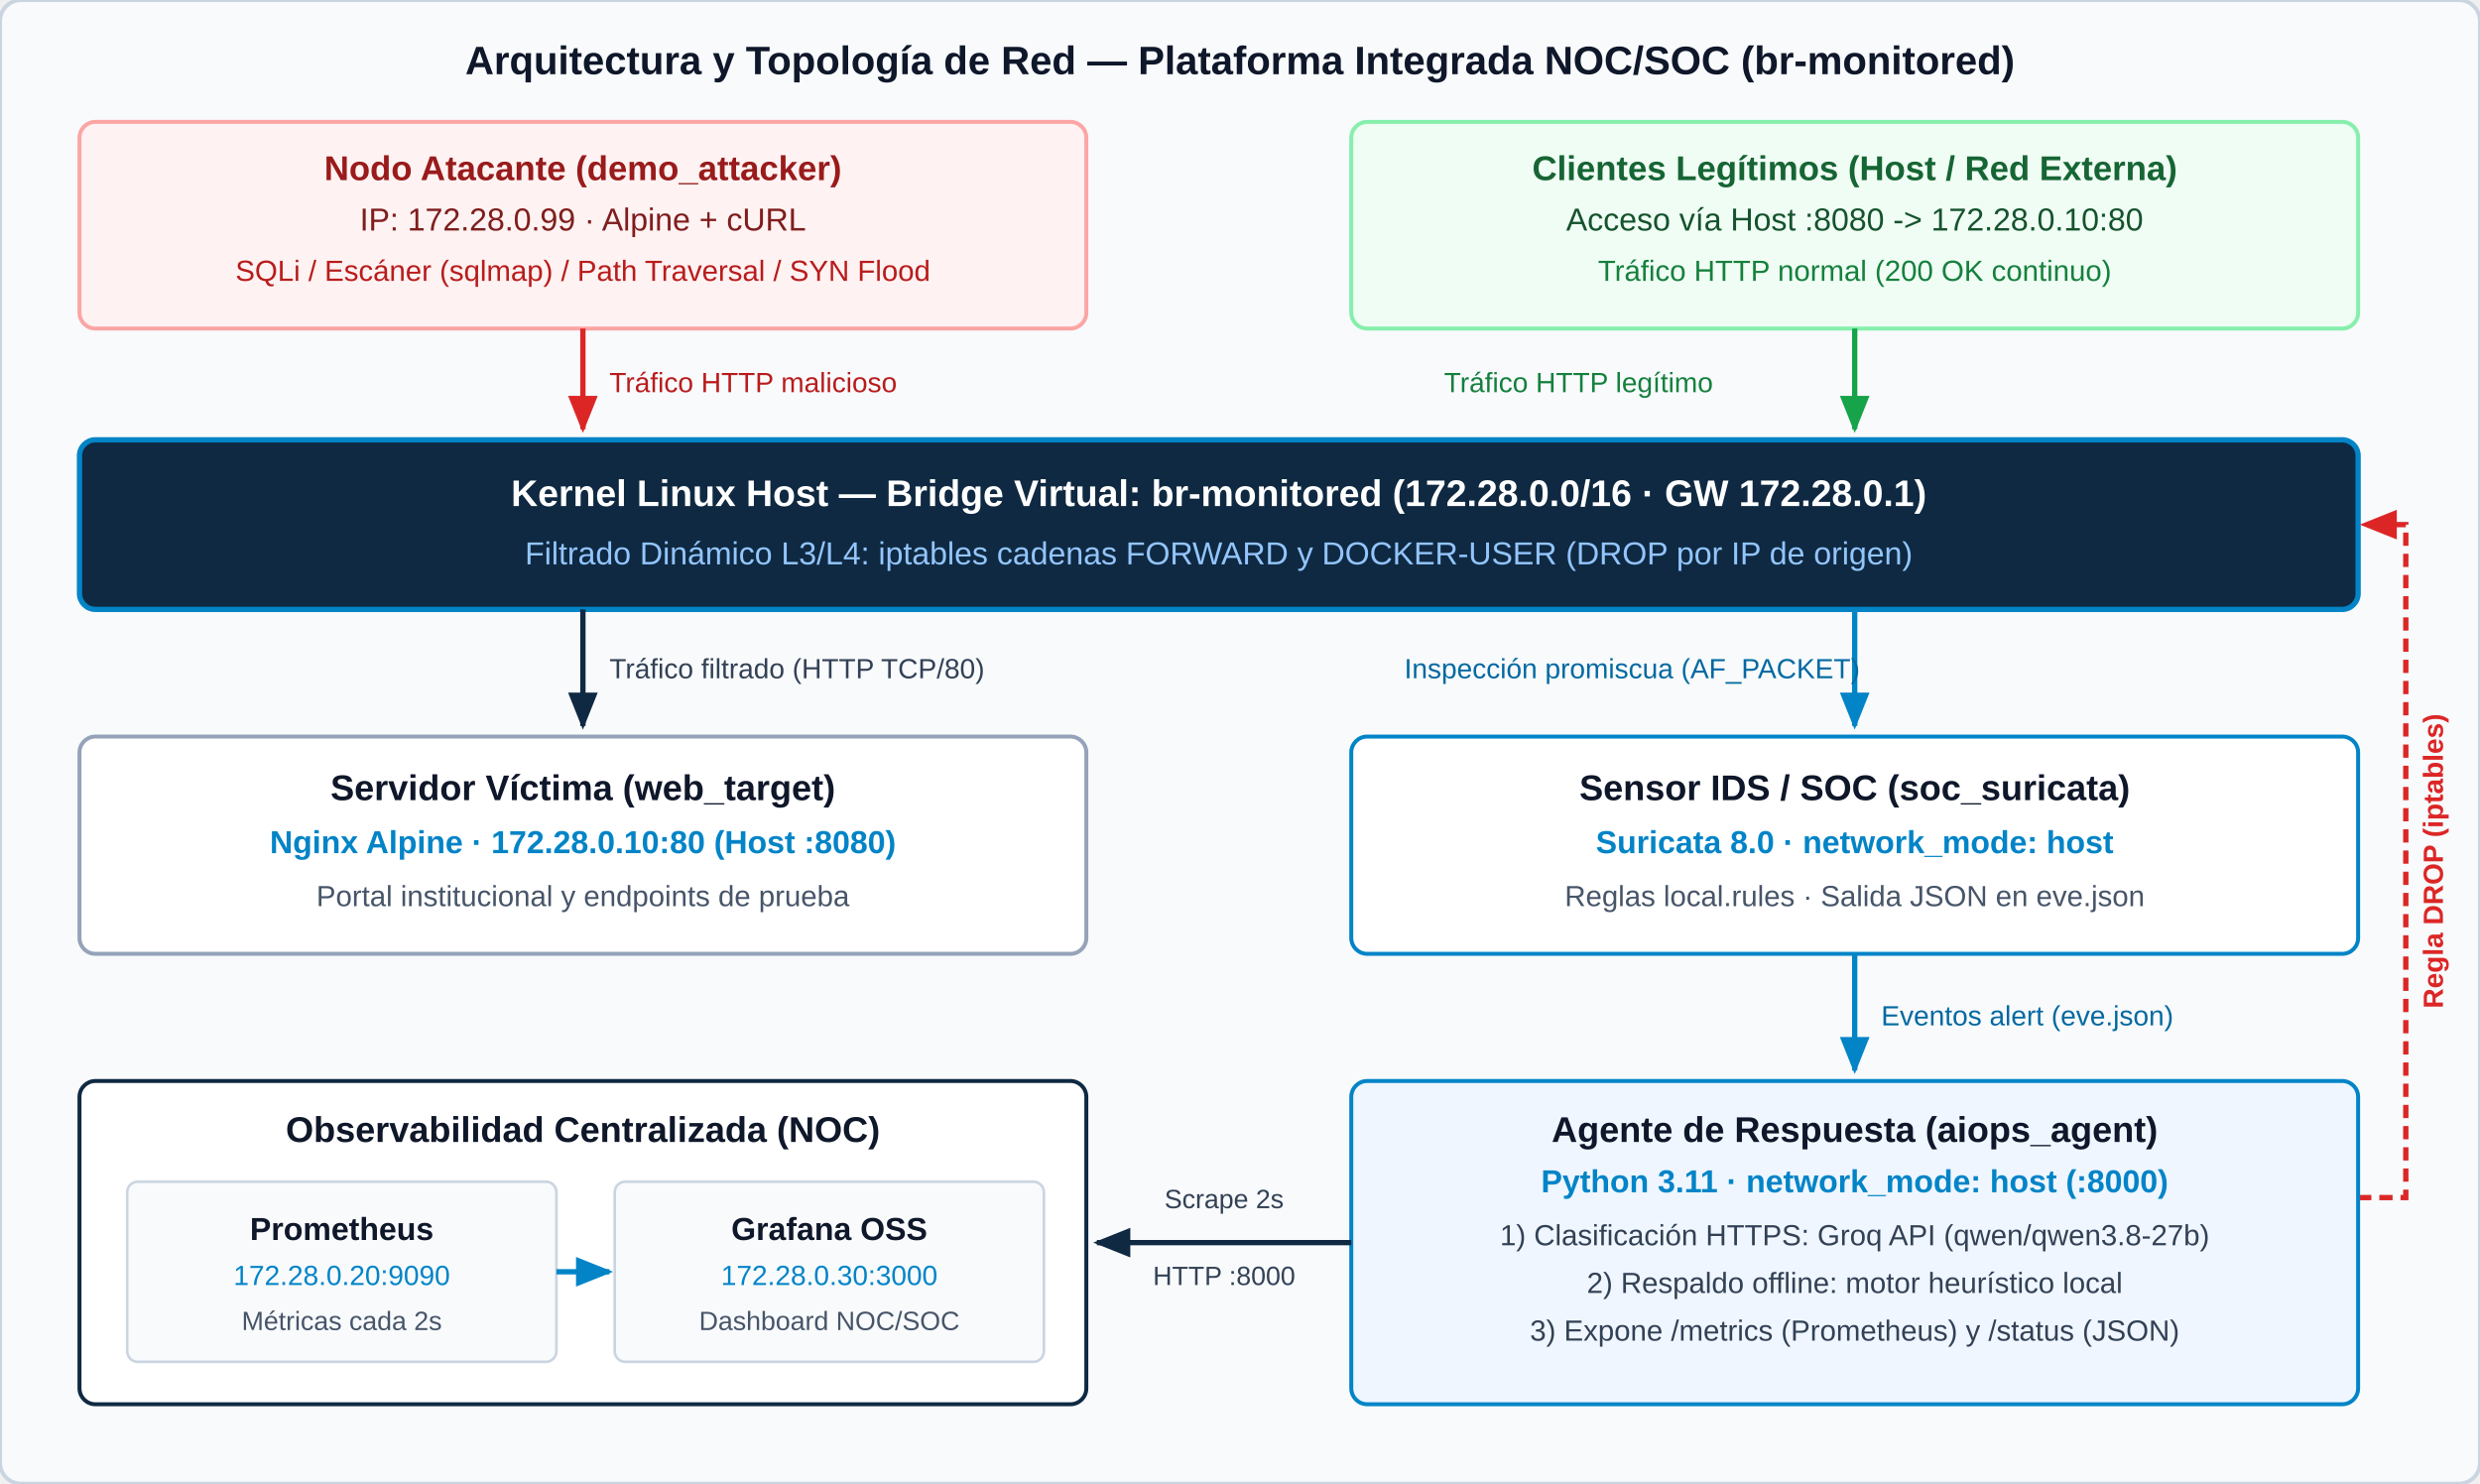
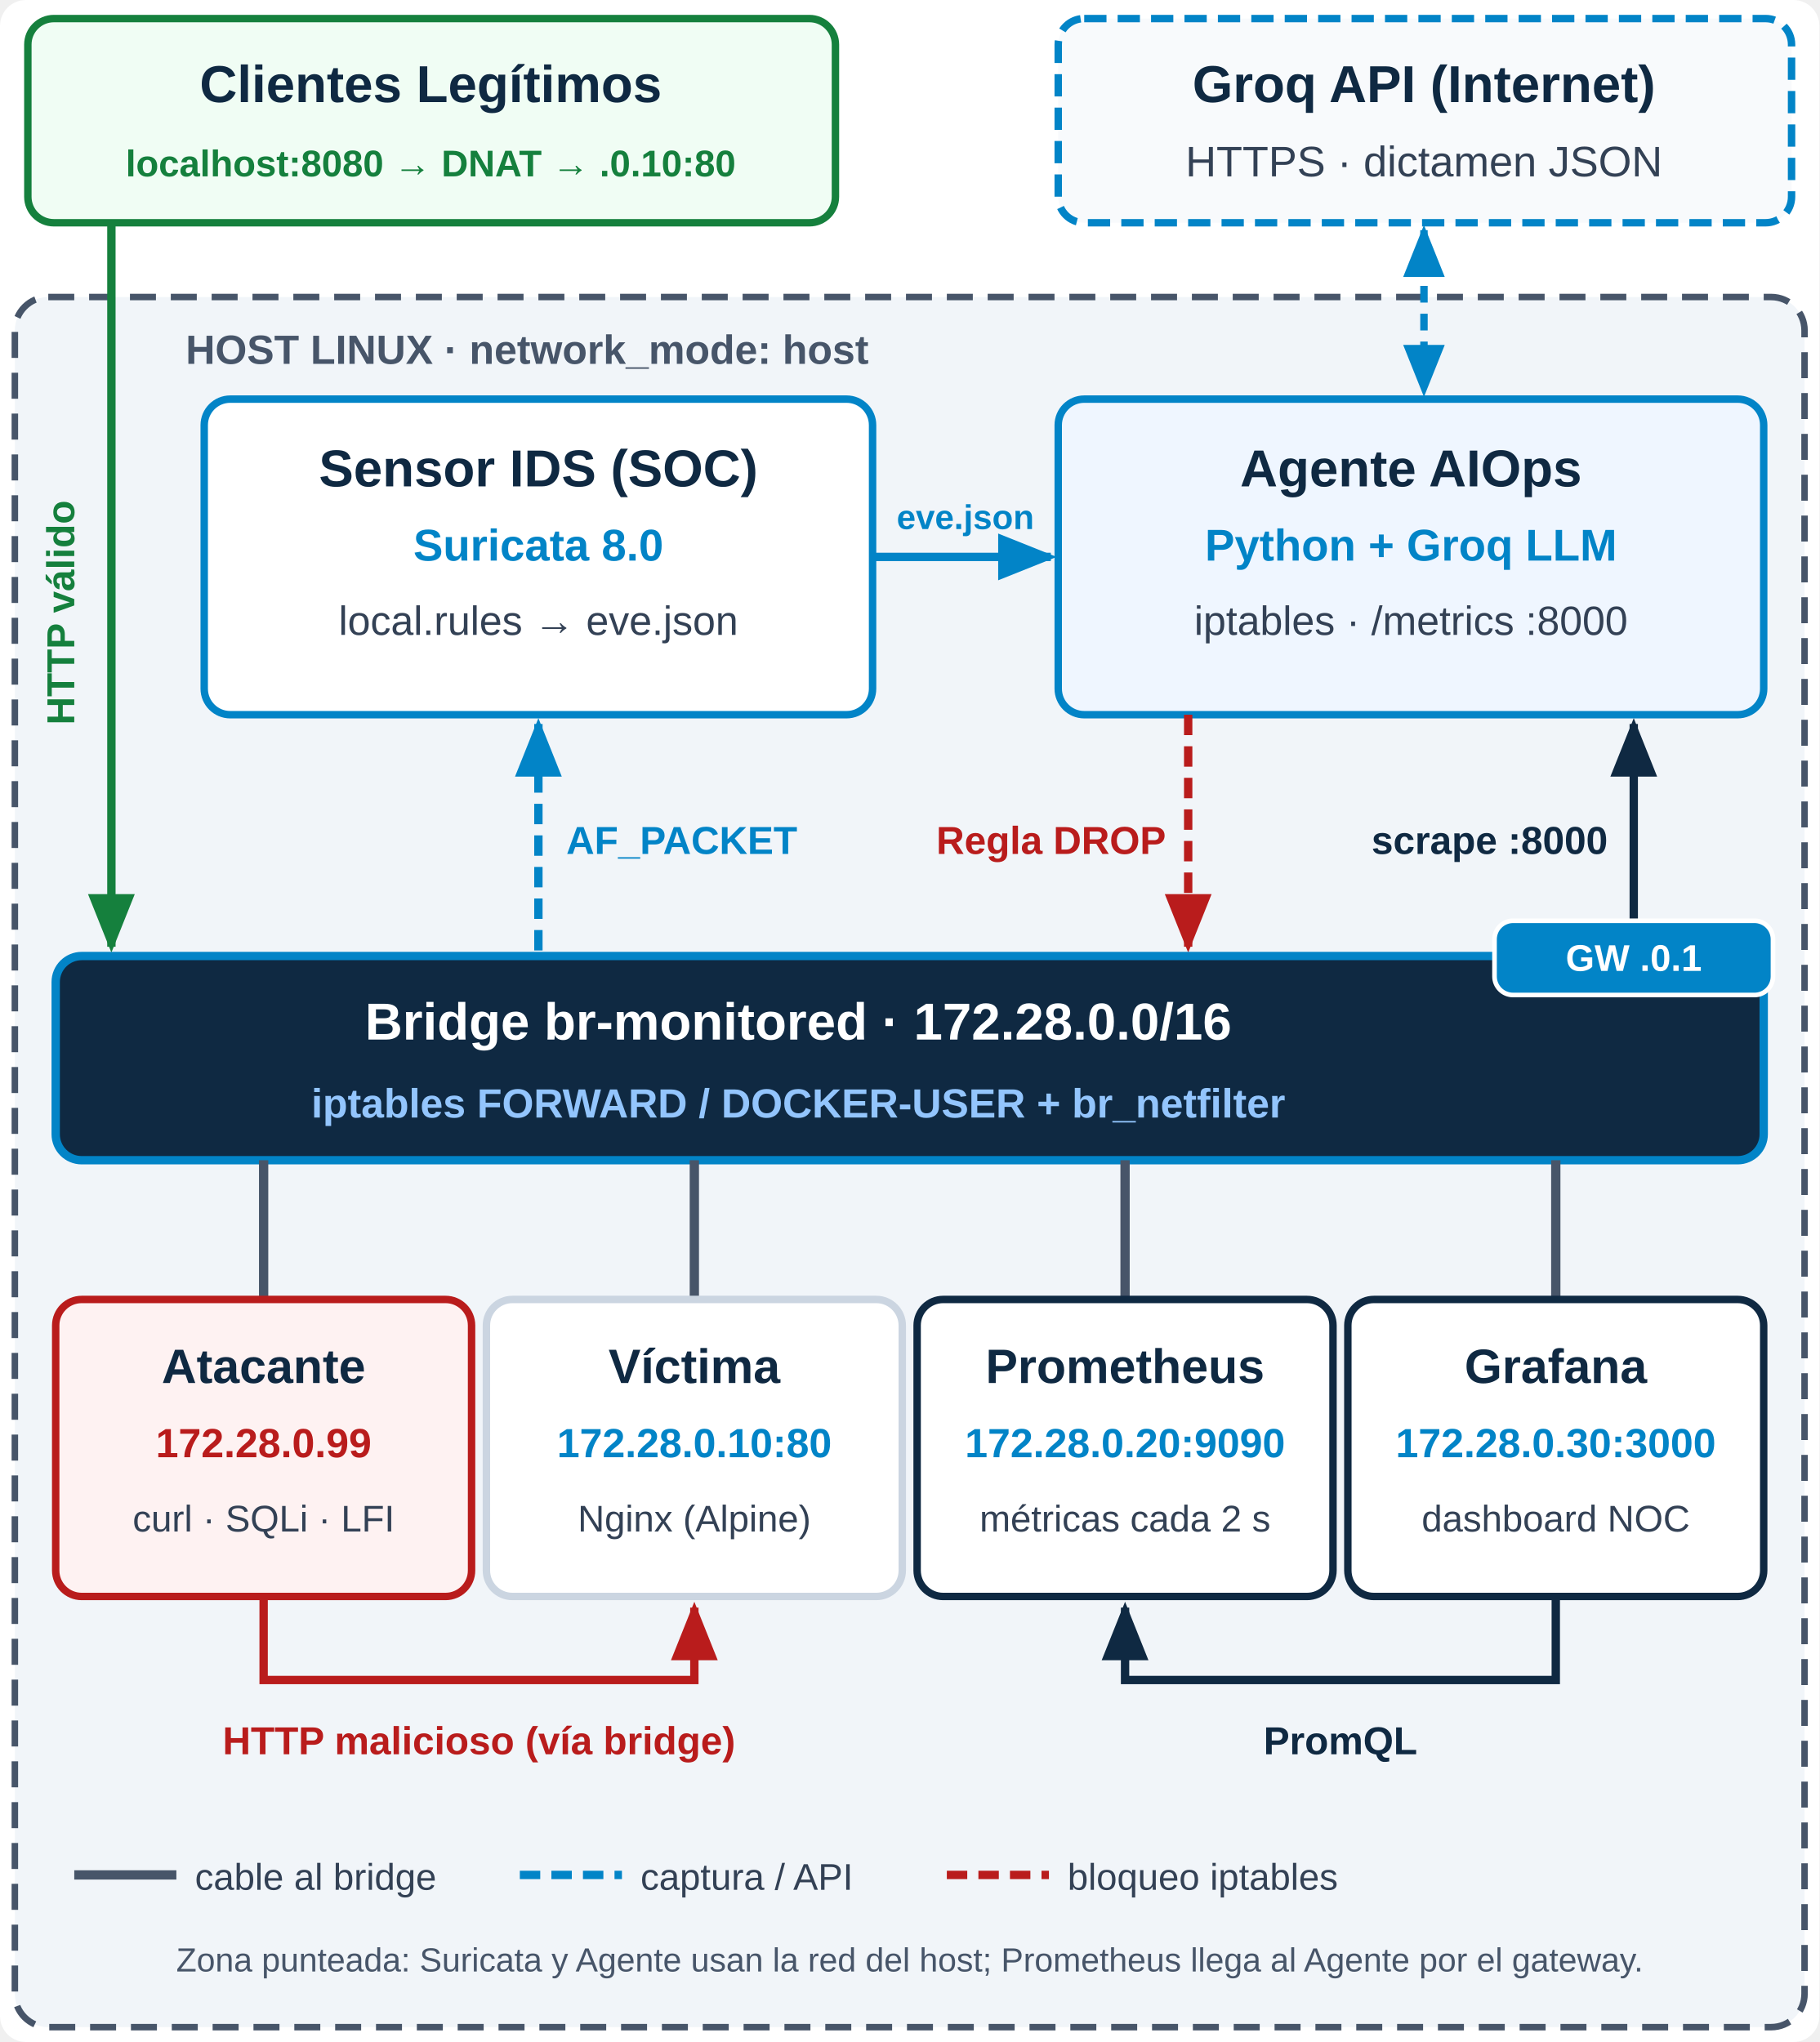
- <svg xmlns="http://www.w3.org/2000/svg" viewBox="0 0 936 560" width="936" height="560" font-family="Arial, Liberation Sans, sans-serif">
+ <svg xmlns="http://www.w3.org/2000/svg" viewBox="0 0 980 1100" width="980" height="1100" font-family="Arial, Liberation Sans, sans-serif">
  <defs>
-     <marker id="arrow-blue" viewBox="0 0 10 10" refX="9" refY="5" markerWidth="7" markerHeight="7" orient="auto-start-reverse">
+     <marker id="arr-dark" viewBox="0 0 10 10" refX="9" refY="5" markerWidth="7" markerHeight="7" orient="auto-start-reverse">
+       <path d="M 0 1 L 10 5 L 0 9 z" fill="#0f2942" />
+     </marker>
+     <marker id="arr-blue" viewBox="0 0 10 10" refX="9" refY="5" markerWidth="7" markerHeight="7" orient="auto-start-reverse">
      <path d="M 0 1 L 10 5 L 0 9 z" fill="#0284c7" />
    </marker>
-     <marker id="arrow-dark" viewBox="0 0 10 10" refX="9" refY="5" markerWidth="7" markerHeight="7" orient="auto-start-reverse">
-       <path d="M 0 1 L 10 5 L 0 9 z" fill="#0f2942" />
+     <marker id="arr-red" viewBox="0 0 10 10" refX="9" refY="5" markerWidth="7" markerHeight="7" orient="auto-start-reverse">
+       <path d="M 0 1 L 10 5 L 0 9 z" fill="#b91c1c" />
    </marker>
-     <marker id="arrow-red" viewBox="0 0 10 10" refX="9" refY="5" markerWidth="7" markerHeight="7" orient="auto-start-reverse">
-       <path d="M 0 1 L 10 5 L 0 9 z" fill="#dc2626" />
-     </marker>
-     <marker id="arrow-green" viewBox="0 0 10 10" refX="9" refY="5" markerWidth="7" markerHeight="7" orient="auto-start-reverse">
-       <path d="M 0 1 L 10 5 L 0 9 z" fill="#16a34a" />
+     <marker id="arr-green" viewBox="0 0 10 10" refX="9" refY="5" markerWidth="7" markerHeight="7" orient="auto-start-reverse">
+       <path d="M 0 1 L 10 5 L 0 9 z" fill="#15803d" />
    </marker>
  </defs>
-   <rect x="0" y="0" width="936" height="560" rx="8" fill="#f8fafc" stroke="#cbd5e1" stroke-width="1.5" />
-   <text x="468" y="28" text-anchor="middle" font-size="15" font-weight="bold" fill="#0f172a">Arquitectura y Topología de Red — Plataforma Integrada NOC/SOC (br-monitored)</text>
-   <rect x="30" y="46" width="380" height="78" rx="6" fill="#fef2f2" stroke="#fca5a5" stroke-width="1.5" />
-   <text x="220" y="68" text-anchor="middle" font-size="13" font-weight="bold" fill="#991b1b">Nodo Atacante (demo_attacker)</text>
-   <text x="220" y="87" text-anchor="middle" font-size="12" fill="#7f1d1d">IP: 172.28.0.99 · Alpine + cURL</text>
-   <text x="220" y="106" text-anchor="middle" font-size="11" fill="#b91c1c">SQLi / Escáner (sqlmap) / Path Traversal / SYN Flood</text>
-   <rect x="510" y="46" width="380" height="78" rx="6" fill="#f0fdf4" stroke="#86efac" stroke-width="1.5" />
-   <text x="700" y="68" text-anchor="middle" font-size="13" font-weight="bold" fill="#166534">Clientes Legítimos (Host / Red Externa)</text>
-   <text x="700" y="87" text-anchor="middle" font-size="12" fill="#14532d">Acceso vía Host :8080 -&gt; 172.28.0.10:80</text>
-   <text x="700" y="106" text-anchor="middle" font-size="11" fill="#15803d">Tráfico HTTP normal (200 OK continuo)</text>
-   <line x1="220" y1="124" x2="220" y2="162" stroke="#dc2626" stroke-width="2" marker-end="url(#arrow-red)" />
-   <text x="230" y="148" font-size="10.5" fill="#b91c1c">Tráfico HTTP malicioso</text>
-   <line x1="700" y1="124" x2="700" y2="162" stroke="#16a34a" stroke-width="2" marker-end="url(#arrow-green)" />
-   <text x="545" y="148" font-size="10.5" fill="#15803d">Tráfico HTTP legítimo</text>
-   <rect x="30" y="166" width="860" height="64" rx="6" fill="#0f2942" stroke="#0284c7" stroke-width="2" />
-   <text x="460" y="191" text-anchor="middle" font-size="14" font-weight="bold" fill="#ffffff">Kernel Linux Host — Bridge Virtual: br-monitored (172.28.0.0/16 · GW 172.28.0.1)</text>
-   <text x="460" y="213" text-anchor="middle" font-size="12" fill="#93c5fd">Filtrado Dinámico L3/L4: iptables cadenas FORWARD y DOCKER-USER (DROP por IP de origen)</text>
-   <line x1="220" y1="230" x2="220" y2="274" stroke="#0f2942" stroke-width="2" marker-end="url(#arrow-dark)" />
-   <text x="230" y="256" font-size="10.5" fill="#334155">Tráfico filtrado (HTTP TCP/80)</text>
-   <line x1="700" y1="230" x2="700" y2="274" stroke="#0284c7" stroke-width="2" marker-end="url(#arrow-blue)" />
-   <text x="530" y="256" font-size="10.5" fill="#0369a1">Inspección promiscua (AF_PACKET)</text>
-   <rect x="30" y="278" width="380" height="82" rx="6" fill="#ffffff" stroke="#94a3b8" stroke-width="1.5" />
-   <text x="220" y="302" text-anchor="middle" font-size="13.5" font-weight="bold" fill="#0f172a">Servidor Víctima (web_target)</text>
-   <text x="220" y="322" text-anchor="middle" font-size="12" fill="#0284c7" font-weight="bold">Nginx Alpine · 172.28.0.10:80 (Host :8080)</text>
-   <text x="220" y="342" text-anchor="middle" font-size="11" fill="#475569">Portal institucional y endpoints de prueba</text>
-   <rect x="510" y="278" width="380" height="82" rx="6" fill="#ffffff" stroke="#0284c7" stroke-width="1.5" />
-   <text x="700" y="302" text-anchor="middle" font-size="13.5" font-weight="bold" fill="#0f172a">Sensor IDS / SOC (soc_suricata)</text>
-   <text x="700" y="322" text-anchor="middle" font-size="12" fill="#0284c7" font-weight="bold">Suricata 8.0 · network_mode: host</text>
-   <text x="700" y="342" text-anchor="middle" font-size="11" fill="#475569">Reglas local.rules · Salida JSON en eve.json</text>
-   <line x1="700" y1="360" x2="700" y2="404" stroke="#0284c7" stroke-width="2" marker-end="url(#arrow-blue)" />
-   <text x="710" y="387" font-size="10.5" fill="#0369a1">Eventos alert (eve.json)</text>
-   <path d="M 890 452 L 908 452 L 908 198 L 892 198" fill="none" stroke="#dc2626" stroke-width="2" stroke-dasharray="5,3" marker-end="url(#arrow-red)" />
-   <text x="922" y="325" text-anchor="middle" font-size="10.5" font-weight="bold" fill="#dc2626" transform="rotate(-90 922 325)">Regla DROP (iptables)</text>
-   <rect x="510" y="408" width="380" height="122" rx="6" fill="#eff6ff" stroke="#0284c7" stroke-width="1.5" />
-   <text x="700" y="431" text-anchor="middle" font-size="13.5" font-weight="bold" fill="#0f172a">Agente de Respuesta (aiops_agent)</text>
-   <text x="700" y="450" text-anchor="middle" font-size="12" fill="#0284c7" font-weight="bold">Python 3.11 · network_mode: host (:8000)</text>
-   <text x="700" y="470" text-anchor="middle" font-size="11" fill="#334155">1) Clasificación HTTPS: Groq API (qwen/qwen3.8-27b)</text>
-   <text x="700" y="488" text-anchor="middle" font-size="11" fill="#334155">2) Respaldo offline: motor heurístico local</text>
-   <text x="700" y="506" text-anchor="middle" font-size="11" fill="#334155">3) Expone /metrics (Prometheus) y /status (JSON)</text>
-   <line x1="510" y1="469" x2="414" y2="469" stroke="#0f2942" stroke-width="2" marker-end="url(#arrow-dark)" />
-   <text x="462" y="456" text-anchor="middle" font-size="10" fill="#334155">Scrape 2s</text>
-   <text x="462" y="485" text-anchor="middle" font-size="10" fill="#334155">HTTP :8000</text>
-   <rect x="30" y="408" width="380" height="122" rx="6" fill="#ffffff" stroke="#0f2942" stroke-width="1.5" />
-   <text x="220" y="431" text-anchor="middle" font-size="13.5" font-weight="bold" fill="#0f172a">Observabilidad Centralizada (NOC)</text>
-   <rect x="48" y="446" width="162" height="68" rx="4" fill="#f8fafc" stroke="#cbd5e1" stroke-width="1" />
-   <text x="129" y="468" text-anchor="middle" font-size="12" font-weight="bold" fill="#0f172a">Prometheus</text>
-   <text x="129" y="485" text-anchor="middle" font-size="10.5" fill="#0284c7">172.28.0.20:9090</text>
-   <text x="129" y="502" text-anchor="middle" font-size="10" fill="#475569">Métricas cada 2s</text>
-   <line x1="210" y1="480" x2="230" y2="480" stroke="#0284c7" stroke-width="2" marker-end="url(#arrow-blue)" />
-   <rect x="232" y="446" width="162" height="68" rx="4" fill="#f8fafc" stroke="#cbd5e1" stroke-width="1" />
-   <text x="313" y="468" text-anchor="middle" font-size="12" font-weight="bold" fill="#0f172a">Grafana OSS</text>
-   <text x="313" y="485" text-anchor="middle" font-size="10.5" fill="#0284c7">172.28.0.30:3000</text>
-   <text x="313" y="502" text-anchor="middle" font-size="10" fill="#475569">Dashboard NOC/SOC</text>
+   <rect x="0" y="0" width="980" height="1100" rx="14" fill="#ffffff" />
+   <rect x="15" y="10" width="435" height="110" rx="14" fill="#f0fdf4" stroke="#15803d" stroke-width="4" />
+   <text x="232" y="55" text-anchor="middle" font-size="28" font-weight="bold" fill="#0f2942">Clientes Legítimos</text>
+   <text x="232" y="95" text-anchor="middle" font-size="20" font-weight="bold" fill="#15803d">localhost:8080 → DNAT → .0.10:80</text>
+   <rect x="570" y="10" width="395" height="110" rx="14" fill="#f8fafc" stroke="#0284c7" stroke-width="4" stroke-dasharray="12,6" />
+   <text x="767" y="55" text-anchor="middle" font-size="28" font-weight="bold" fill="#0f2942">Groq API (Internet)</text>
+   <text x="767" y="95" text-anchor="middle" font-size="23" fill="#334155">HTTPS · dictamen JSON</text>
+   <rect x="8" y="160" width="964" height="932" rx="18" fill="#f1f5f9" stroke="#475569" stroke-width="3.5" stroke-dasharray="14,8" />
+   <text x="100" y="196" font-size="22" font-weight="bold" fill="#475569">HOST LINUX · network_mode: host</text>
+   <rect x="110" y="215" width="360" height="170" rx="14" fill="#ffffff" stroke="#0284c7" stroke-width="4" />
+   <text x="290" y="262" text-anchor="middle" font-size="28" font-weight="bold" fill="#0f2942">Sensor IDS (SOC)</text>
+   <text x="290" y="302" text-anchor="middle" font-size="24" font-weight="bold" fill="#0284c7">Suricata 8.0</text>
+   <text x="290" y="342" text-anchor="middle" font-size="22" fill="#334155">local.rules → eve.json</text>
+   <rect x="570" y="215" width="380" height="170" rx="14" fill="#eff6ff" stroke="#0284c7" stroke-width="4" />
+   <text x="760" y="262" text-anchor="middle" font-size="28" font-weight="bold" fill="#0f2942">Agente AIOps</text>
+   <text x="760" y="302" text-anchor="middle" font-size="24" font-weight="bold" fill="#0284c7">Python + Groq LLM</text>
+   <text x="760" y="342" text-anchor="middle" font-size="22" fill="#334155">iptables · /metrics :8000</text>
+   <line x1="470" y1="300" x2="566" y2="300" stroke="#0284c7" stroke-width="4.5" marker-end="url(#arr-blue)" />
+   <text x="520" y="285" text-anchor="middle" font-size="18.5" font-weight="bold" fill="#0284c7">eve.json</text>
+   <line x1="767" y1="124" x2="767" y2="211" stroke="#0284c7" stroke-width="4" stroke-dasharray="9,6" marker-start="url(#arr-blue)" marker-end="url(#arr-blue)" />
+   <line x1="60" y1="120" x2="60" y2="510" stroke="#15803d" stroke-width="4.5" marker-end="url(#arr-green)" />
+   <text x="40" y="330" text-anchor="middle" font-size="21" font-weight="bold" fill="#15803d" transform="rotate(-90 40 330)">HTTP válido</text>
+   <line x1="290" y1="512" x2="290" y2="390" stroke="#0284c7" stroke-width="4.5" stroke-dasharray="11,6" marker-end="url(#arr-blue)" />
+   <text x="305" y="460" font-size="21" font-weight="bold" fill="#0284c7">AF_PACKET</text>
+   <line x1="640" y1="385" x2="640" y2="510" stroke="#b91c1c" stroke-width="4.5" stroke-dasharray="11,6" marker-end="url(#arr-red)" />
+   <text x="628" y="460" text-anchor="end" font-size="21" font-weight="bold" fill="#b91c1c">Regla DROP</text>
+   <line x1="880" y1="496" x2="880" y2="390" stroke="#0f2942" stroke-width="4.5" marker-end="url(#arr-dark)" />
+   <text x="866" y="460" text-anchor="end" font-size="21" font-weight="bold" fill="#0f2942">scrape :8000</text>
+   <rect x="30" y="515" width="920" height="110" rx="14" fill="#0f2942" stroke="#0284c7" stroke-width="4.5" />
+   <text x="430" y="560" text-anchor="middle" font-size="28" font-weight="bold" fill="#ffffff">Bridge br-monitored · 172.28.0.0/16</text>
+   <text x="430" y="602" text-anchor="middle" font-size="22" font-weight="bold" fill="#93c5fd">iptables FORWARD / DOCKER-USER + br_netfilter</text>
+   <rect x="805" y="496" width="150" height="40" rx="10" fill="#0284c7" stroke="#ffffff" stroke-width="2.5" />
+   <text x="880" y="523" text-anchor="middle" font-size="20" font-weight="bold" fill="#ffffff">GW .0.1</text>
+   <line x1="142" y1="625" x2="142" y2="700" stroke="#475569" stroke-width="5" />
+   <line x1="374" y1="625" x2="374" y2="700" stroke="#475569" stroke-width="5" />
+   <line x1="606" y1="625" x2="606" y2="700" stroke="#475569" stroke-width="5" />
+   <line x1="838" y1="625" x2="838" y2="700" stroke="#475569" stroke-width="5" />
+   <rect x="30" y="700" width="224" height="160" rx="14" fill="#fef2f2" stroke="#b91c1c" stroke-width="4" />
+   <text x="142" y="745" text-anchor="middle" font-size="26" font-weight="bold" fill="#0f2942">Atacante</text>
+   <text x="142" y="785" text-anchor="middle" font-size="22" font-weight="bold" fill="#b91c1c">172.28.0.99</text>
+   <text x="142" y="825" text-anchor="middle" font-size="20" fill="#334155">curl · SQLi · LFI</text>
+   <rect x="262" y="700" width="224" height="160" rx="14" fill="#ffffff" stroke="#cbd5e1" stroke-width="4" />
+   <text x="374" y="745" text-anchor="middle" font-size="26" font-weight="bold" fill="#0f2942">Víctima</text>
+   <text x="374" y="785" text-anchor="middle" font-size="22" font-weight="bold" fill="#0284c7">172.28.0.10:80</text>
+   <text x="374" y="825" text-anchor="middle" font-size="20" fill="#334155">Nginx (Alpine)</text>
+   <rect x="494" y="700" width="224" height="160" rx="14" fill="#ffffff" stroke="#0f2942" stroke-width="4" />
+   <text x="606" y="745" text-anchor="middle" font-size="26" font-weight="bold" fill="#0f2942">Prometheus</text>
+   <text x="606" y="785" text-anchor="middle" font-size="22" font-weight="bold" fill="#0284c7">172.28.0.20:9090</text>
+   <text x="606" y="825" text-anchor="middle" font-size="20" fill="#334155">métricas cada 2 s</text>
+   <rect x="726" y="700" width="224" height="160" rx="14" fill="#ffffff" stroke="#0f2942" stroke-width="4" />
+   <text x="838" y="745" text-anchor="middle" font-size="26" font-weight="bold" fill="#0f2942">Grafana</text>
+   <text x="838" y="785" text-anchor="middle" font-size="22" font-weight="bold" fill="#0284c7">172.28.0.30:3000</text>
+   <text x="838" y="825" text-anchor="middle" font-size="20" fill="#334155">dashboard NOC</text>
+   <path d="M 142 860 L 142 905 L 374 905 L 374 866" fill="none" stroke="#b91c1c" stroke-width="4.5" marker-end="url(#arr-red)" />
+   <text x="258" y="945" text-anchor="middle" font-size="21" font-weight="bold" fill="#b91c1c">HTTP malicioso (vía bridge)</text>
+   <path d="M 838 860 L 838 905 L 606 905 L 606 866" fill="none" stroke="#0f2942" stroke-width="4.5" marker-end="url(#arr-dark)" />
+   <text x="722" y="945" text-anchor="middle" font-size="21" font-weight="bold" fill="#0f2942">PromQL</text>
+   <line x1="40" y1="1010" x2="95" y2="1010" stroke="#475569" stroke-width="5" />
+   <text x="105" y="1018" font-size="20" fill="#334155">cable al bridge</text>
+   <line x1="280" y1="1010" x2="335" y2="1010" stroke="#0284c7" stroke-width="4.5" stroke-dasharray="11,6" />
+   <text x="345" y="1018" font-size="20" fill="#334155">captura / API</text>
+   <line x1="510" y1="1010" x2="565" y2="1010" stroke="#b91c1c" stroke-width="4.5" stroke-dasharray="11,6" />
+   <text x="575" y="1018" font-size="20" fill="#334155">bloqueo iptables</text>
+   <text x="490" y="1062" text-anchor="middle" font-size="18" fill="#475569">Zona punteada: Suricata y Agente usan la red del host; Prometheus llega al Agente por el gateway.</text>
</svg>
